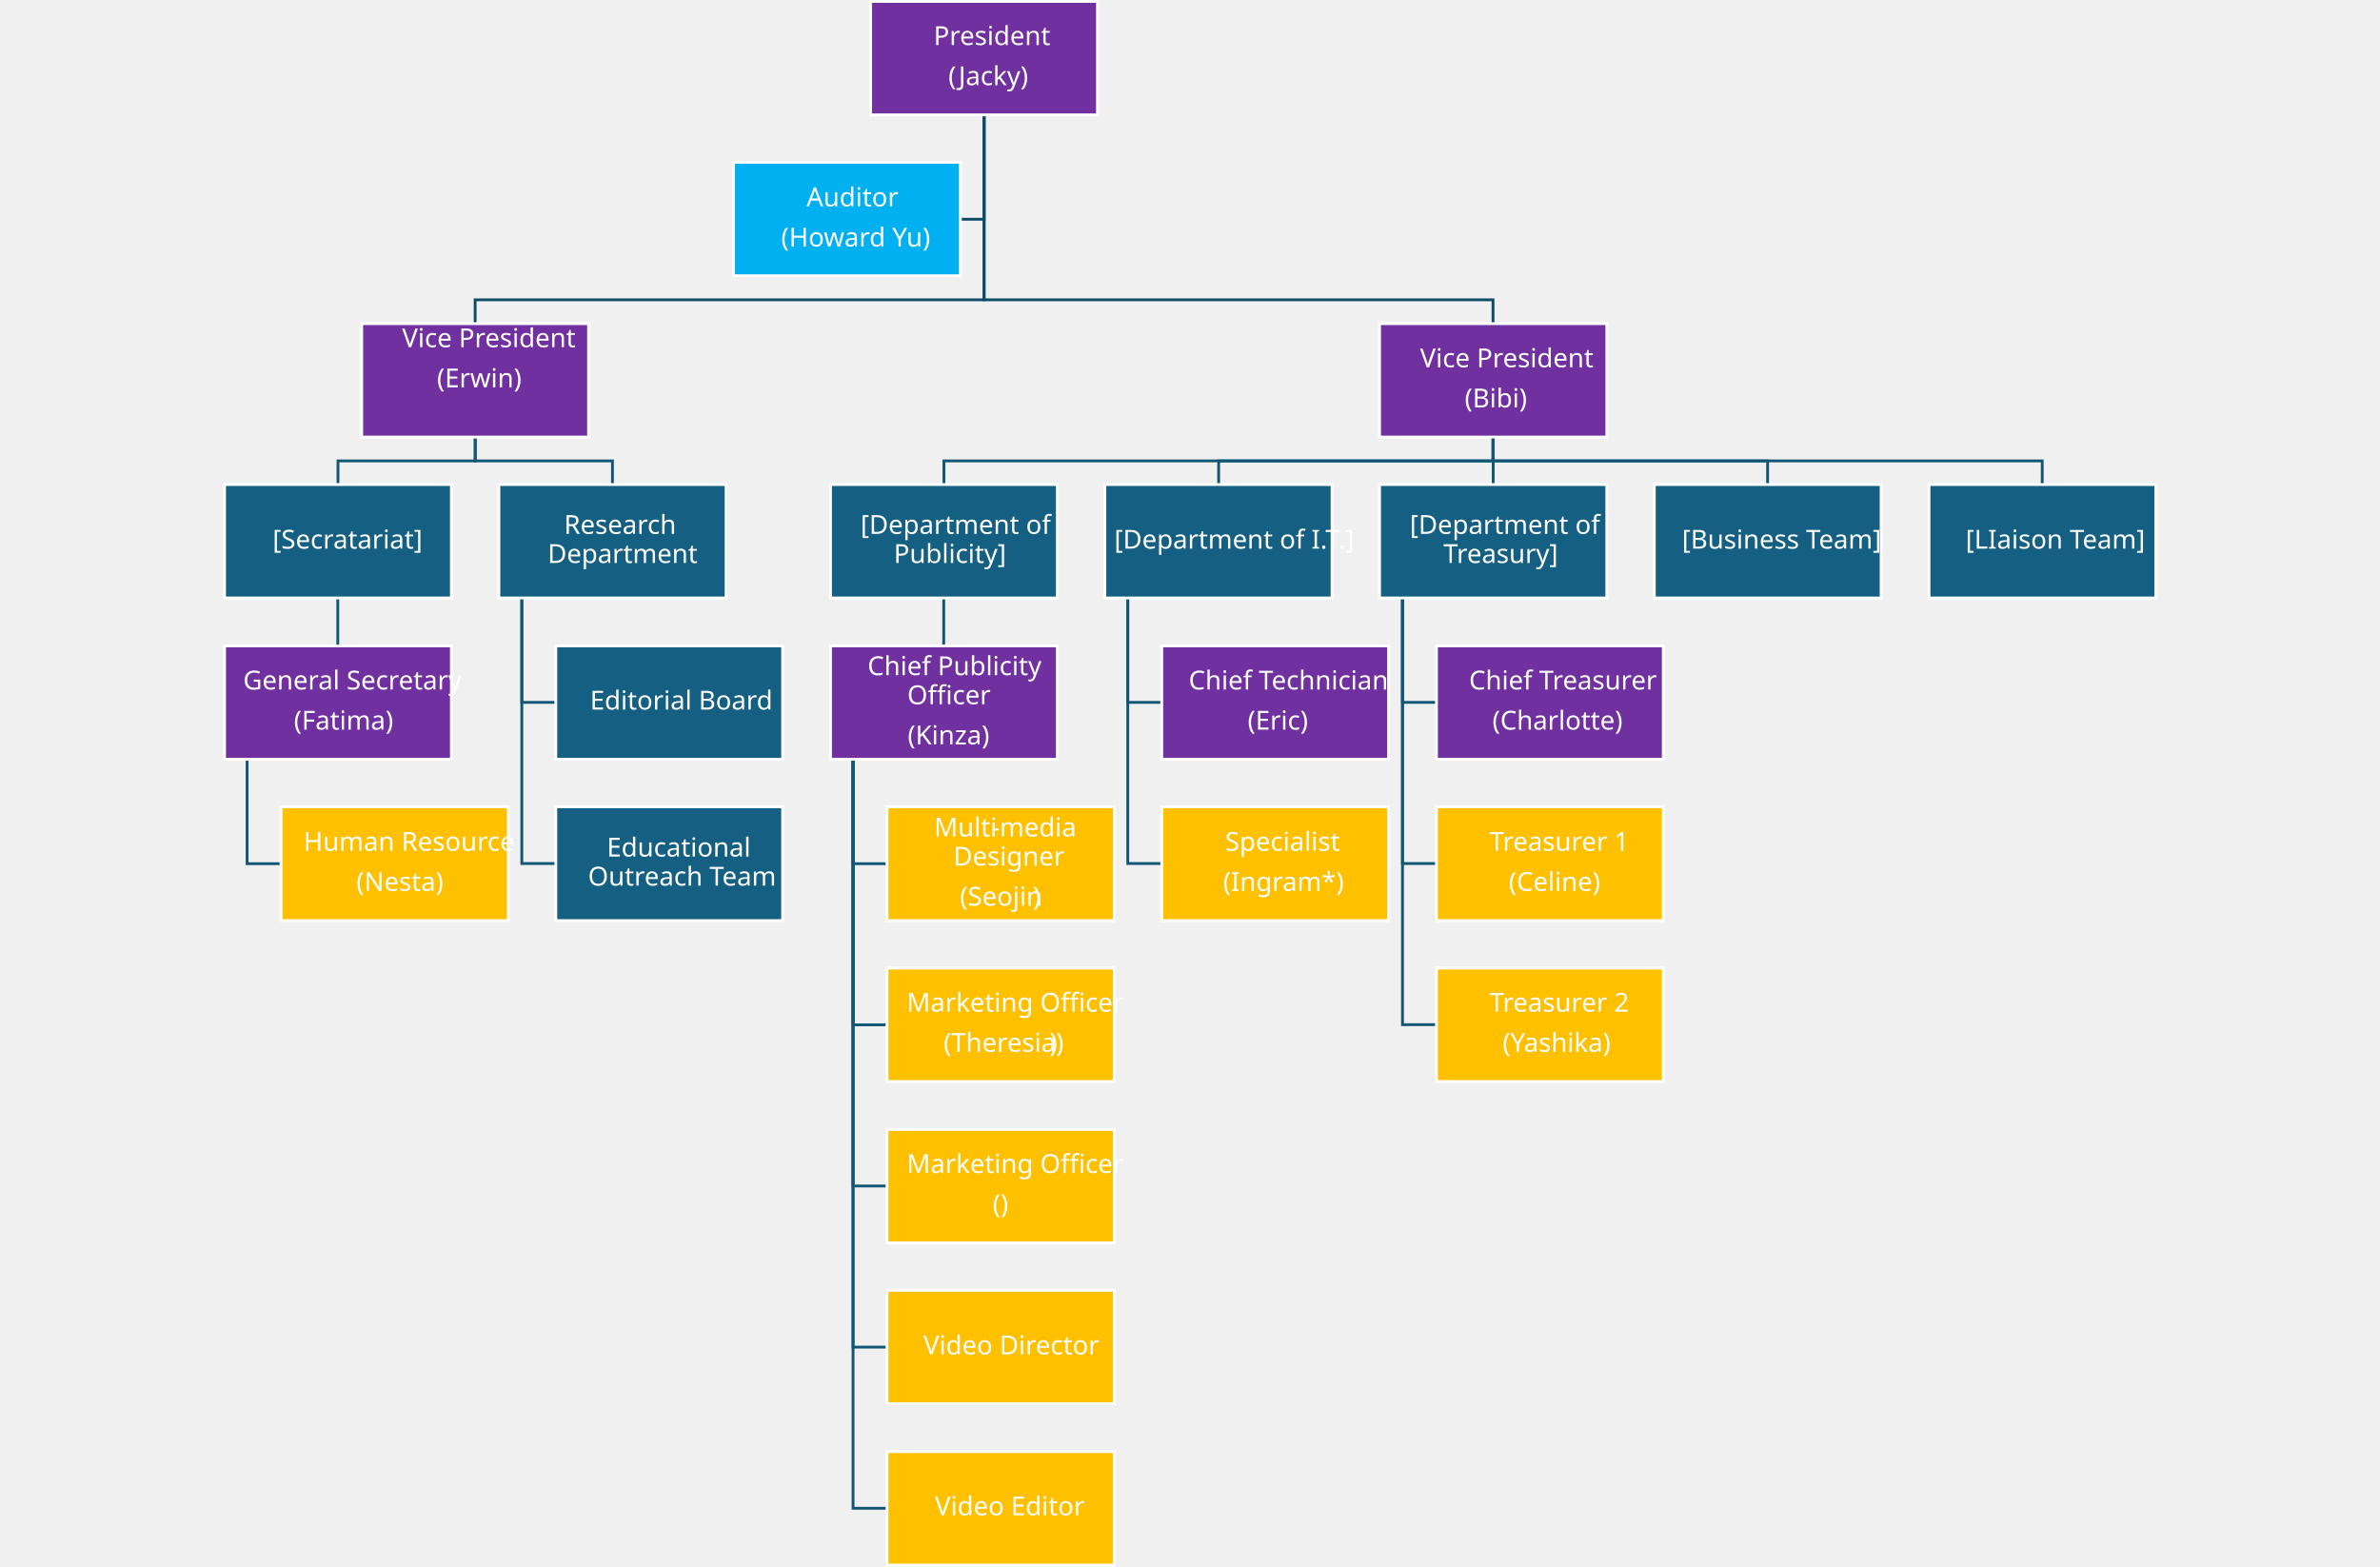
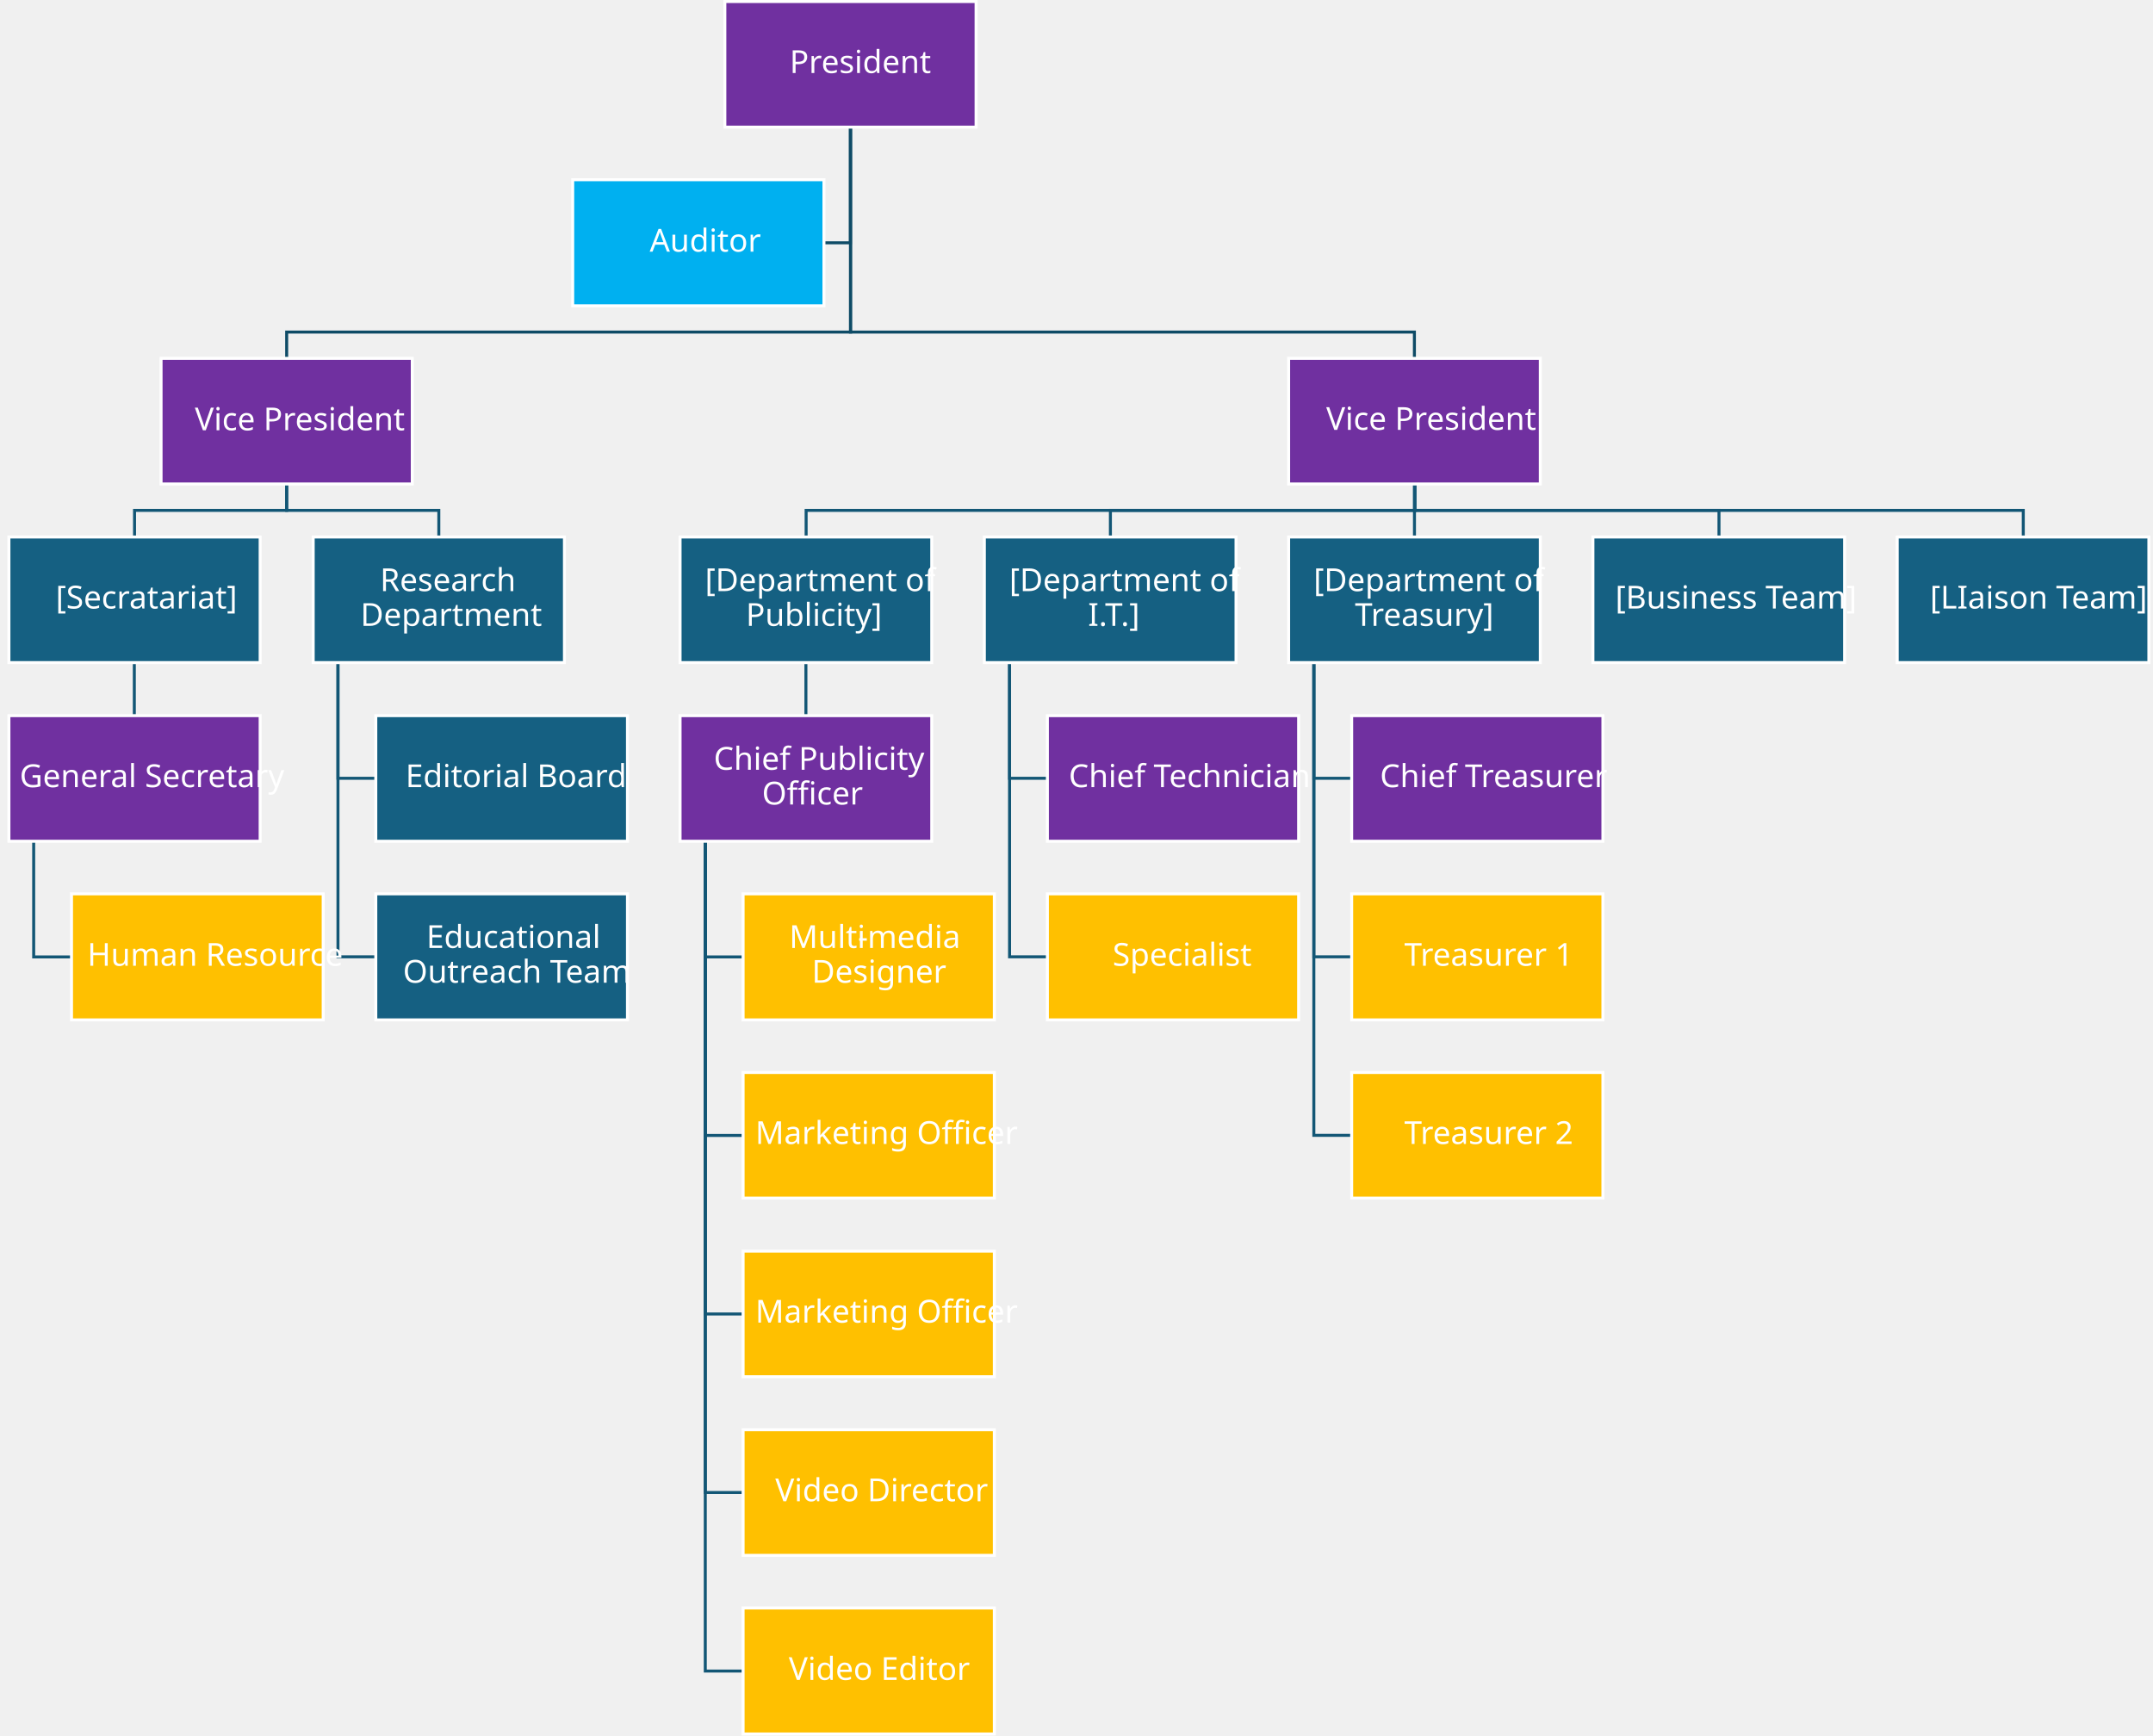
- <svg xmlns="http://www.w3.org/2000/svg" width="5813" height="3826" xml:space="preserve" overflow="hidden">
-   <g transform="translate(-758 -132)">
-     <path d="M3161.71 412.5 3161.71 667.496 3103.5 667.496" stroke="#0E4B66" stroke-width="6.875" stroke-miterlimit="8" fill="none" fill-rule="evenodd" />
-     <path d="M4404.5 1199.5 4404.5 1257.71 5746 1257.71 5746 1315.91" stroke="#125675" stroke-width="6.875" stroke-miterlimit="8" fill="none" fill-rule="evenodd" />
-     <path d="M4404.5 1199.5 4404.5 1257.71 5075.25 1257.71 5075.25 1315.91" stroke="#125675" stroke-width="6.875" stroke-miterlimit="8" fill="none" fill-rule="evenodd" />
-     <path d="M4183.5 1592.5 4183.5 2634.66 4266.65 2634.66" stroke="#125675" stroke-width="6.875" stroke-miterlimit="8" fill="none" fill-rule="evenodd" />
-     <path d="M4183.5 1592.5 4183.5 2241.08 4266.65 2241.08" stroke="#125675" stroke-width="6.875" stroke-miterlimit="8" fill="none" fill-rule="evenodd" />
-     <path d="M4183.5 1592.5 4183.5 1847.5 4266.65 1847.5" stroke="#125675" stroke-width="6.875" stroke-miterlimit="8" fill="none" fill-rule="evenodd" />
-     <path d="M4405 1199.5 4405 1315.91" stroke="#125675" stroke-width="6.875" stroke-miterlimit="8" fill="none" fill-rule="evenodd" />
-     <path d="M3512.5 1592.5 3512.5 2241.08 3595.65 2241.08" stroke="#125675" stroke-width="6.875" stroke-miterlimit="8" fill="none" fill-rule="evenodd" />
-     <path d="M3512.5 1592.5 3512.5 1847.5 3595.65 1847.5" stroke="#125675" stroke-width="6.875" stroke-miterlimit="8" fill="none" fill-rule="evenodd" />
-     <path d="M4405.25 1199.5 4405.25 1257.71 3734.5 1257.71 3734.5 1315.91" stroke="#125675" stroke-width="6.875" stroke-miterlimit="8" fill="none" fill-rule="evenodd" />
-     <path d="M2841.5 1986.5 2841.5 3815.82 2924.65 3815.82" stroke="#125675" stroke-width="6.875" stroke-miterlimit="8" fill="none" fill-rule="evenodd" />
-     <path d="M2841.5 1986.5 2841.5 3422.24 2924.65 3422.24" stroke="#125675" stroke-width="6.875" stroke-miterlimit="8" fill="none" fill-rule="evenodd" />
-     <path d="M2841.5 1986.5 2841.5 3028.66 2924.65 3028.66" stroke="#125675" stroke-width="6.875" stroke-miterlimit="8" fill="none" fill-rule="evenodd" />
-     <path d="M2841.5 1986.5 2841.5 2635.08 2924.65 2635.08" stroke="#125675" stroke-width="6.875" stroke-miterlimit="8" fill="none" fill-rule="evenodd" />
-     <path d="M2841.5 1986.5 2841.5 2241.5 2924.65 2241.5" stroke="#125675" stroke-width="6.875" stroke-miterlimit="8" fill="none" fill-rule="evenodd" />
-     <path d="M3063 1592.5 3063 1708.91" stroke="#125675" stroke-width="6.875" stroke-miterlimit="8" fill="none" fill-rule="evenodd" />
-     <path d="M4405 1199.5 4405 1257.71 3063.5 1257.71 3063.5 1315.91" stroke="#125675" stroke-width="6.875" stroke-miterlimit="8" fill="none" fill-rule="evenodd" />
-     <path d="M3161.5 412.5 3161.5 864.287 4404.61 864.287 4404.61 922.492" stroke="#0E4B66" stroke-width="6.875" stroke-miterlimit="8" fill="none" fill-rule="evenodd" />
-     <path d="M2032.5 1592.5 2032.5 2241.08 2115.65 2241.08" stroke="#125675" stroke-width="6.875" stroke-miterlimit="8" fill="none" fill-rule="evenodd" />
-     <path d="M2032.5 1592.5 2032.5 1847.5 2115.65 1847.5" stroke="#125675" stroke-width="6.875" stroke-miterlimit="8" fill="none" fill-rule="evenodd" />
-     <path d="M1918.5 1199.5 1918.5 1257.71 2253.88 1257.71 2253.88 1315.91" stroke="#125675" stroke-width="6.875" stroke-miterlimit="8" fill="none" fill-rule="evenodd" />
-     <path d="M1361.5 1986.5 1361.5 2241.5 1444.65 2241.5" stroke="#125675" stroke-width="6.875" stroke-miterlimit="8" fill="none" fill-rule="evenodd" />
-     <path d="M1583 1592.5 1583 1708.91" stroke="#125675" stroke-width="6.875" stroke-miterlimit="8" fill="none" fill-rule="evenodd" />
-     <path d="M1918.88 1199.5 1918.88 1257.71 1583.5 1257.71 1583.5 1315.91" stroke="#125675" stroke-width="6.875" stroke-miterlimit="8" fill="none" fill-rule="evenodd" />
-     <path d="M3161.61 412.5 3161.61 864.287 1918.5 864.287 1918.5 922.492" stroke="#0E4B66" stroke-width="6.875" stroke-miterlimit="8" fill="none" fill-rule="evenodd" />
-     <rect x="2884.5" y="135.5" width="554" height="277" stroke="#FFFFFF" stroke-width="6.875" stroke-miterlimit="8" fill="#7030A0" />
-     <text fill="#FFFFFF" font-family="Calibri,Calibri_MSFontService,sans-serif" font-weight="400" font-size="64" transform="matrix(1 0 0 1 3038.28 242)">President </text>
-     <text fill="#FFFFFF" font-family="Calibri,Calibri_MSFontService,sans-serif" font-weight="400" font-size="64" transform="matrix(1 0 0 1 3074.28 340)">(Jacky)</text>
-     <rect x="1641.5" y="922.5" width="554" height="277" stroke="#FFFFFF" stroke-width="6.875" stroke-miterlimit="8" fill="#7030A0" />
-     <text fill="#FFFFFF" font-family="Calibri,Calibri_MSFontService,sans-serif" font-weight="400" font-size="64" transform="matrix(1 0 0 1 1740.18 980)">Vice President </text>
-     <text fill="#FFFFFF" font-family="Calibri,Calibri_MSFontService,sans-serif" font-weight="400" font-size="64" transform="matrix(1 0 0 1 1825.18 1078)">(Erwin)</text>
-     <rect x="1306.5" y="1315.5" width="554" height="277" stroke="#FFFFFF" stroke-width="6.875" stroke-miterlimit="8" fill="#156082" />
-     <text fill="#FFFFFF" font-family="Calibri,Calibri_MSFontService,sans-serif" font-weight="400" font-size="64" transform="matrix(1 0 0 1 1423.8 1472)">[Secratariat]</text>
-     <rect x="1306.5" y="1709.5" width="554" height="277" stroke="#FFFFFF" stroke-width="6.875" stroke-miterlimit="8" fill="#7030A0" />
-     <text fill="#FFFFFF" font-family="Calibri,Calibri_MSFontService,sans-serif" font-weight="400" font-size="64" transform="matrix(1 0 0 1 1351.81 1816)">General Secretary</text>
-     <text fill="#FFFFFF" font-family="Calibri,Calibri_MSFontService,sans-serif" font-weight="400" font-size="64" transform="matrix(1 0 0 1 1475.81 1914)">(Fatima) </text>
-     <rect x="1444.5" y="2102.5" width="555" height="278" stroke="#FFFFFF" stroke-width="6.875" stroke-miterlimit="8" fill="#FFC000" />
-     <text fill="#FFFFFF" font-family="Calibri,Calibri_MSFontService,sans-serif" font-weight="400" font-size="64" transform="matrix(1 0 0 1 1499.38 2210)">Human Resource</text>
-     <text fill="#FFFFFF" font-family="Calibri,Calibri_MSFontService,sans-serif" font-weight="400" font-size="64" transform="matrix(1 0 0 1 1628.38 2308)">(Nesta)</text>
-     <rect x="1976.5" y="1315.5" width="555" height="277" stroke="#FFFFFF" stroke-width="6.875" stroke-miterlimit="8" fill="#156082" />
-     <text fill="#FFFFFF" font-family="Calibri,Calibri_MSFontService,sans-serif" font-weight="400" font-size="64" transform="matrix(1 0 0 1 2135.55 1436)">Research </text>
-     <text fill="#FFFFFF" font-family="Calibri,Calibri_MSFontService,sans-serif" font-weight="400" font-size="64" transform="matrix(1 0 0 1 2095.55 1507)">Department</text>
-     <rect x="2115.5" y="1709.5" width="554" height="277" stroke="#FFFFFF" stroke-width="6.875" stroke-miterlimit="8" fill="#156082" />
-     <text fill="#FFFFFF" font-family="Calibri,Calibri_MSFontService,sans-serif" font-weight="400" font-size="64" transform="matrix(1 0 0 1 2199.14 1865)">Editorial Board</text>
-     <rect x="2115.5" y="2102.5" width="554" height="278" stroke="#FFFFFF" stroke-width="6.875" stroke-miterlimit="8" fill="#156082" />
-     <text fill="#FFFFFF" font-family="Calibri,Calibri_MSFontService,sans-serif" font-weight="400" font-size="64" transform="matrix(1 0 0 1 2240.14 2224)">Educational </text>
-     <text fill="#FFFFFF" font-family="Calibri,Calibri_MSFontService,sans-serif" font-weight="400" font-size="64" transform="matrix(1 0 0 1 2194.14 2295)">Outreach Team</text>
-     <rect x="4127.5" y="922.5" width="555" height="277" stroke="#FFFFFF" stroke-width="6.875" stroke-miterlimit="8" fill="#7030A0" />
-     <text fill="#FFFFFF" font-family="Calibri,Calibri_MSFontService,sans-serif" font-weight="400" font-size="64" transform="matrix(1 0 0 1 4226.4 1029)">Vice President </text>
-     <text fill="#FFFFFF" font-family="Calibri,Calibri_MSFontService,sans-serif" font-weight="400" font-size="64" transform="matrix(1 0 0 1 4335.4 1127)">(Bibi)</text>
-     <rect x="2786.5" y="1315.5" width="554" height="277" stroke="#FFFFFF" stroke-width="6.875" stroke-miterlimit="8" fill="#156082" />
-     <text fill="#FFFFFF" font-family="Calibri,Calibri_MSFontService,sans-serif" font-weight="400" font-size="64" transform="matrix(1 0 0 1 2859.9 1436)">[Department of  </text>
-     <text fill="#FFFFFF" font-family="Calibri,Calibri_MSFontService,sans-serif" font-weight="400" font-size="64" transform="matrix(1 0 0 1 2940.9 1507)">Publicity]</text>
-     <rect x="2786.5" y="1709.5" width="554" height="277" stroke="#FFFFFF" stroke-width="6.875" stroke-miterlimit="8" fill="#7030A0" />
-     <text fill="#FFFFFF" font-family="Calibri,Calibri_MSFontService,sans-serif" font-weight="400" font-size="64" transform="matrix(1 0 0 1 2876.9 1781)">Chief Publicity </text>
-     <text fill="#FFFFFF" font-family="Calibri,Calibri_MSFontService,sans-serif" font-weight="400" font-size="64" transform="matrix(1 0 0 1 2973.9 1852)">Officer</text>
-     <text fill="#FFFFFF" font-family="Calibri,Calibri_MSFontService,sans-serif" font-weight="400" font-size="64" transform="matrix(1 0 0 1 2974.9 1950)">(</text>
-     <text fill="#FFFFFF" font-family="Calibri,Calibri_MSFontService,sans-serif" font-weight="400" font-size="64" transform="matrix(1 0 0 1 2993.9 1950)">Kinza)</text>
-     <rect x="2924.5" y="2102.5" width="555" height="278" stroke="#FFFFFF" stroke-width="6.875" stroke-miterlimit="8" fill="#FFC000" />
-     <text fill="#FFFFFF" font-family="Calibri,Calibri_MSFontService,sans-serif" font-weight="400" font-size="64" transform="matrix(1 0 0 1 3039.47 2175)">Multi</text>
-     <text fill="#FFFFFF" font-family="Calibri,Calibri_MSFontService,sans-serif" font-weight="400" font-size="64" transform="matrix(1 0 0 1 3179.47 2175)">-</text>
-     <text fill="#FFFFFF" font-family="Calibri,Calibri_MSFontService,sans-serif" font-weight="400" font-size="64" transform="matrix(1 0 0 1 3199.47 2175)">media </text>
-     <text fill="#FFFFFF" font-family="Calibri,Calibri_MSFontService,sans-serif" font-weight="400" font-size="64" transform="matrix(1 0 0 1 3086.47 2246)">Designer</text>
-     <text fill="#FFFFFF" font-family="Calibri,Calibri_MSFontService,sans-serif" font-weight="400" font-size="64" transform="matrix(1 0 0 1 3102.47 2344)">(Seojin</text>
-     <text fill="#FFFFFF" font-family="Calibri,Calibri_MSFontService,sans-serif" font-weight="400" font-size="64" transform="matrix(1 0 0 1 3280.47 2344)">)</text>
-     <rect x="2924.5" y="2496.5" width="555" height="277" stroke="#FFFFFF" stroke-width="6.875" stroke-miterlimit="8" fill="#FFC000" />
-     <text fill="#FFFFFF" font-family="Calibri,Calibri_MSFontService,sans-serif" font-weight="400" font-size="64" transform="matrix(1 0 0 1 2972.48 2603)">Marketing Officer</text>
-     <text fill="#FFFFFF" font-family="Calibri,Calibri_MSFontService,sans-serif" font-weight="400" font-size="64" transform="matrix(1 0 0 1 3062.48 2701)">(</text>
-     <text fill="#FFFFFF" font-family="Calibri,Calibri_MSFontService,sans-serif" font-weight="400" font-size="64" transform="matrix(1 0 0 1 3081.48 2701)">Theresia)</text>
-     <text fill="#FFFFFF" font-family="Calibri,Calibri_MSFontService,sans-serif" font-weight="400" font-size="64" transform="matrix(1 0 0 1 3321.48 2701)">)</text>
-     <rect x="2924.5" y="2890.5" width="555" height="277" stroke="#FFFFFF" stroke-width="6.875" stroke-miterlimit="8" fill="#FFC000" />
-     <text fill="#FFFFFF" font-family="Calibri,Calibri_MSFontService,sans-serif" font-weight="400" font-size="64" transform="matrix(1 0 0 1 2972.48 2997)">Marketing Officer </text>
-     <text fill="#FFFFFF" font-family="Calibri,Calibri_MSFontService,sans-serif" font-weight="400" font-size="64" transform="matrix(1 0 0 1 3182.48 3095)">()</text>
-     <rect x="2924.5" y="3283.5" width="555" height="277" stroke="#FFFFFF" stroke-width="6.875" stroke-miterlimit="8" fill="#FFC000" />
-     <text fill="#FFFFFF" font-family="Calibri,Calibri_MSFontService,sans-serif" font-weight="400" font-size="64" transform="matrix(1 0 0 1 3013.48 3440)">Video Director</text>
-     <rect x="2924.5" y="3677.5" width="555" height="277" stroke="#FFFFFF" stroke-width="6.875" stroke-miterlimit="8" fill="#FFC000" />
-     <text fill="#FFFFFF" font-family="Calibri,Calibri_MSFontService,sans-serif" font-weight="400" font-size="64" transform="matrix(1 0 0 1 3041.48 3833)">Video Editor</text>
-     <rect x="3456.5" y="1315.5" width="555" height="277" stroke="#FFFFFF" stroke-width="6.875" stroke-miterlimit="8" fill="#156082" />
-     <text fill="#FFFFFF" font-family="Calibri,Calibri_MSFontService,sans-serif" font-weight="400" font-size="64" transform="matrix(1 0 0 1 3479.65 1472)">[Department of I.T.]</text>
-     <rect x="3595.5" y="1709.5" width="554" height="277" stroke="#FFFFFF" stroke-width="6.875" stroke-miterlimit="8" fill="#7030A0" />
-     <text fill="#FFFFFF" font-family="Calibri,Calibri_MSFontService,sans-serif" font-weight="400" font-size="64" transform="matrix(1 0 0 1 3661.23 1816)">Chief Technician</text>
-     <text fill="#FFFFFF" font-family="Calibri,Calibri_MSFontService,sans-serif" font-weight="400" font-size="64" transform="matrix(1 0 0 1 3805.23 1914)">(Eric)</text>
-     <rect x="3595.5" y="2102.5" width="554" height="278" stroke="#FFFFFF" stroke-width="6.875" stroke-miterlimit="8" fill="#FFC000" />
-     <text fill="#FFFFFF" font-family="Calibri,Calibri_MSFontService,sans-serif" font-weight="400" font-size="64" transform="matrix(1 0 0 1 3750.23 2210)">Specialist</text>
-     <text fill="#FFFFFF" font-family="Calibri,Calibri_MSFontService,sans-serif" font-weight="400" font-size="64" transform="matrix(1 0 0 1 3745.23 2308)">(Ingram*)</text>
-     <rect x="4127.5" y="1315.5" width="555" height="277" stroke="#FFFFFF" stroke-width="6.875" stroke-miterlimit="8" fill="#156082" />
-     <text fill="#FFFFFF" font-family="Calibri,Calibri_MSFontService,sans-serif" font-weight="400" font-size="64" transform="matrix(1 0 0 1 4201.4 1436)">[Department of </text>
-     <text fill="#FFFFFF" font-family="Calibri,Calibri_MSFontService,sans-serif" font-weight="400" font-size="64" transform="matrix(1 0 0 1 4283.4 1507)">Treasury]</text>
-     <rect x="4266.5" y="1709.5" width="554" height="277" stroke="#FFFFFF" stroke-width="6.875" stroke-miterlimit="8" fill="#7030A0" />
-     <text fill="#FFFFFF" font-family="Calibri,Calibri_MSFontService,sans-serif" font-weight="400" font-size="64" transform="matrix(1 0 0 1 4345.97 1816)">Chief Treasurer </text>
-     <text fill="#FFFFFF" font-family="Calibri,Calibri_MSFontService,sans-serif" font-weight="400" font-size="64" transform="matrix(1 0 0 1 4402.97 1914)">(Charlotte)</text>
-     <rect x="4266.5" y="2102.5" width="554" height="278" stroke="#FFFFFF" stroke-width="6.875" stroke-miterlimit="8" fill="#FFC000" />
-     <text fill="#FFFFFF" font-family="Calibri,Calibri_MSFontService,sans-serif" font-weight="400" font-size="64" transform="matrix(1 0 0 1 4395.97 2210)">Treasurer 1</text>
-     <text fill="#FFFFFF" font-family="Calibri,Calibri_MSFontService,sans-serif" font-weight="400" font-size="64" transform="matrix(1 0 0 1 4442.97 2308)">(Celine) </text>
-     <rect x="4266.5" y="2496.5" width="554" height="277" stroke="#FFFFFF" stroke-width="6.875" stroke-miterlimit="8" fill="#FFC000" />
-     <text fill="#FFFFFF" font-family="Calibri,Calibri_MSFontService,sans-serif" font-weight="400" font-size="64" transform="matrix(1 0 0 1 4395.97 2603)">Treasurer 2</text>
-     <text fill="#FFFFFF" font-family="Calibri,Calibri_MSFontService,sans-serif" font-weight="400" font-size="64" transform="matrix(1 0 0 1 4427.97 2701)">(</text>
-     <text fill="#FFFFFF" font-family="Calibri,Calibri_MSFontService,sans-serif" font-weight="400" font-size="64" transform="matrix(1 0 0 1 4446.97 2701)">Yashika)</text>
-     <rect x="4798.5" y="1315.5" width="554" height="277" stroke="#FFFFFF" stroke-width="6.875" stroke-miterlimit="8" fill="#156082" />
-     <text fill="#FFFFFF" font-family="Calibri,Calibri_MSFontService,sans-serif" font-weight="400" font-size="64" transform="matrix(1 0 0 1 4866.14 1472)">[Business Team]</text>
-     <rect x="5469.5" y="1315.5" width="554" height="277" stroke="#FFFFFF" stroke-width="6.875" stroke-miterlimit="8" fill="#156082" />
-     <text fill="#FFFFFF" font-family="Calibri,Calibri_MSFontService,sans-serif" font-weight="400" font-size="64" transform="matrix(1 0 0 1 5558.9 1472)">[LIaison Team]</text>
-     <rect x="2549.5" y="528.5" width="554" height="277" stroke="#FFFFFF" stroke-width="6.875" stroke-miterlimit="8" fill="#00B0F0" />
-     <text fill="#FFFFFF" font-family="Calibri,Calibri_MSFontService,sans-serif" font-weight="400" font-size="64" transform="matrix(1 0 0 1 2727.9 636)">Auditor</text>
-     <text fill="#FFFFFF" font-family="Calibri,Calibri_MSFontService,sans-serif" font-weight="400" font-size="64" transform="matrix(1 0 0 1 2665.9 734)">(Howard Yu)</text>
+ <svg xmlns="http://www.w3.org/2000/svg" width="4953" height="3993" xml:space="preserve" overflow="hidden">
+   <g transform="translate(-528 -137)">
+     <path d="M2484.25 429.5 2484.25 695.625 2423.5 695.625" stroke="#0E4B66" stroke-width="6.875" stroke-miterlimit="8" fill="none" fill-rule="evenodd" />
+     <path d="M3782.5 1250.5 3782.5 1311.25 5182.55 1311.25 5182.55 1371.99" stroke="#125675" stroke-width="6.875" stroke-miterlimit="8" fill="none" fill-rule="evenodd" />
+     <path d="M3782.5 1250.5 3782.5 1311.25 4482.53 1311.25 4482.53 1371.99" stroke="#125675" stroke-width="6.875" stroke-miterlimit="8" fill="none" fill-rule="evenodd" />
+     <path d="M3550.5 1661.5 3550.5 2749.14 3637.28 2749.14" stroke="#125675" stroke-width="6.875" stroke-miterlimit="8" fill="none" fill-rule="evenodd" />
+     <path d="M3550.5 1661.5 3550.5 2338.38 3637.28 2338.38" stroke="#125675" stroke-width="6.875" stroke-miterlimit="8" fill="none" fill-rule="evenodd" />
+     <path d="M3550.5 1661.5 3550.5 1927.63 3637.28 1927.63" stroke="#125675" stroke-width="6.875" stroke-miterlimit="8" fill="none" fill-rule="evenodd" />
+     <path d="M3782 1250.5 3782 1371.99" stroke="#125675" stroke-width="6.875" stroke-miterlimit="8" fill="none" fill-rule="evenodd" />
+     <path d="M2850.5 1661.5 2850.5 2338.38 2937.28 2338.38" stroke="#125675" stroke-width="6.875" stroke-miterlimit="8" fill="none" fill-rule="evenodd" />
+     <path d="M2850.5 1661.5 2850.5 1927.63 2937.28 1927.63" stroke="#125675" stroke-width="6.875" stroke-miterlimit="8" fill="none" fill-rule="evenodd" />
+     <path d="M3782.53 1250.5 3782.53 1311.25 3082.5 1311.25 3082.5 1371.99" stroke="#125675" stroke-width="6.875" stroke-miterlimit="8" fill="none" fill-rule="evenodd" />
+     <path d="M2150.5 2072.5 2150.5 3981.66 2237.28 3981.66" stroke="#125675" stroke-width="6.875" stroke-miterlimit="8" fill="none" fill-rule="evenodd" />
+     <path d="M2150.5 2072.5 2150.5 3570.9 2237.28 3570.9" stroke="#125675" stroke-width="6.875" stroke-miterlimit="8" fill="none" fill-rule="evenodd" />
+     <path d="M2150.5 2072.5 2150.5 3160.14 2237.28 3160.14" stroke="#125675" stroke-width="6.875" stroke-miterlimit="8" fill="none" fill-rule="evenodd" />
+     <path d="M2150.5 2072.5 2150.5 2749.38 2237.28 2749.38" stroke="#125675" stroke-width="6.875" stroke-miterlimit="8" fill="none" fill-rule="evenodd" />
+     <path d="M2150.5 2072.5 2150.5 2338.63 2237.28 2338.63" stroke="#125675" stroke-width="6.875" stroke-miterlimit="8" fill="none" fill-rule="evenodd" />
+     <path d="M2382 1661.5 2382 1782.99" stroke="#125675" stroke-width="6.875" stroke-miterlimit="8" fill="none" fill-rule="evenodd" />
+     <path d="M3782.55 1250.5 3782.55 1311.25 2382.5 1311.25 2382.5 1371.99" stroke="#125675" stroke-width="6.875" stroke-miterlimit="8" fill="none" fill-rule="evenodd" />
+     <path d="M2484.5 429.5 2484.5 901.004 3781.86 901.004 3781.86 961.75" stroke="#0E4B66" stroke-width="6.875" stroke-miterlimit="8" fill="none" fill-rule="evenodd" />
+     <path d="M1305.5 1661.5 1305.5 2338.38 1392.28 2338.38" stroke="#125675" stroke-width="6.875" stroke-miterlimit="8" fill="none" fill-rule="evenodd" />
+     <path d="M1305.5 1661.5 1305.5 1927.63 1392.28 1927.63" stroke="#125675" stroke-width="6.875" stroke-miterlimit="8" fill="none" fill-rule="evenodd" />
+     <path d="M1187.5 1250.5 1187.5 1311.25 1537.51 1311.25 1537.51 1371.99" stroke="#125675" stroke-width="6.875" stroke-miterlimit="8" fill="none" fill-rule="evenodd" />
+     <path d="M605.5 2072.5 605.5 2338.63 692.28 2338.63" stroke="#125675" stroke-width="6.875" stroke-miterlimit="8" fill="none" fill-rule="evenodd" />
+     <path d="M837 1661.5 837 1782.99" stroke="#125675" stroke-width="6.875" stroke-miterlimit="8" fill="none" fill-rule="evenodd" />
+     <path d="M1187.51 1250.5 1187.51 1311.25 837.5 1311.25 837.5 1371.99" stroke="#125675" stroke-width="6.875" stroke-miterlimit="8" fill="none" fill-rule="evenodd" />
+     <path d="M2484.86 429.5 2484.86 901.004 1187.5 901.004 1187.5 961.75" stroke="#0E4B66" stroke-width="6.875" stroke-miterlimit="8" fill="none" fill-rule="evenodd" />
+     <rect x="2195.5" y="140.5" width="578" height="289" stroke="#FFFFFF" stroke-width="6.875" stroke-miterlimit="8" fill="#7030A0" />
+     <text fill="#FFFFFF" font-family="Calibri,Calibri_MSFontService,sans-serif" font-weight="400" font-size="73" transform="matrix(1 0 0 1 2344.59 305)">President </text>
+     <rect x="898.5" y="961.5" width="578" height="289" stroke="#FFFFFF" stroke-width="6.875" stroke-miterlimit="8" fill="#7030A0" />
+     <text fill="#FFFFFF" font-family="Calibri,Calibri_MSFontService,sans-serif" font-weight="400" font-size="73" transform="matrix(1 0 0 1 976.229 1127)">Vice President</text>
+     <rect x="548.5" y="1372.5" width="578" height="289" stroke="#FFFFFF" stroke-width="6.875" stroke-miterlimit="8" fill="#156082" />
+     <text fill="#FFFFFF" font-family="Calibri,Calibri_MSFontService,sans-serif" font-weight="400" font-size="73" transform="matrix(1 0 0 1 656.216 1537)">[Secratariat]</text>
+     <rect x="548.5" y="1783.5" width="578" height="289" stroke="#FFFFFF" stroke-width="6.875" stroke-miterlimit="8" fill="#7030A0" />
+     <text fill="#FFFFFF" font-family="Calibri,Calibri_MSFontService,sans-serif" font-weight="400" font-size="73" transform="matrix(1 0 0 1 573.228 1948)">General Secretary</text>
+     <rect x="692.5" y="2193.5" width="579" height="290" stroke="#FFFFFF" stroke-width="6.875" stroke-miterlimit="8" fill="#FFC000" />
+     <text fill="#FFFFFF" font-family="Calibri,Calibri_MSFontService,sans-serif" font-weight="400" font-size="73" transform="matrix(1 0 0 1 728.85 2359)">Human Resource</text>
+     <rect x="1248.5" y="1372.5" width="578" height="289" stroke="#FFFFFF" stroke-width="6.875" stroke-miterlimit="8" fill="#156082" />
+     <text fill="#FFFFFF" font-family="Calibri,Calibri_MSFontService,sans-serif" font-weight="400" font-size="73" transform="matrix(1 0 0 1 1402.25 1497)">Research </text>
+     <text fill="#FFFFFF" font-family="Calibri,Calibri_MSFontService,sans-serif" font-weight="400" font-size="73" transform="matrix(1 0 0 1 1357.25 1577)">Department</text>
+     <rect x="1392.5" y="1783.5" width="579" height="289" stroke="#FFFFFF" stroke-width="6.875" stroke-miterlimit="8" fill="#156082" />
+     <text fill="#FFFFFF" font-family="Calibri,Calibri_MSFontService,sans-serif" font-weight="400" font-size="73" transform="matrix(1 0 0 1 1460.88 1948)">Editorial Board</text>
+     <rect x="1392.5" y="2193.5" width="579" height="290" stroke="#FFFFFF" stroke-width="6.875" stroke-miterlimit="8" fill="#156082" />
+     <text fill="#FFFFFF" font-family="Calibri,Calibri_MSFontService,sans-serif" font-weight="400" font-size="73" transform="matrix(1 0 0 1 1508.89 2318)">Educational </text>
+     <text fill="#FFFFFF" font-family="Calibri,Calibri_MSFontService,sans-serif" font-weight="400" font-size="73" transform="matrix(1 0 0 1 1454.89 2398)">Outreach Team</text>
+     <rect x="3492.5" y="961.5" width="579" height="289" stroke="#FFFFFF" stroke-width="6.875" stroke-miterlimit="8" fill="#7030A0" />
+     <text fill="#FFFFFF" font-family="Calibri,Calibri_MSFontService,sans-serif" font-weight="400" font-size="73" transform="matrix(1 0 0 1 3578.96 1126)">Vice President </text>
+     <rect x="2092.5" y="1372.5" width="579" height="289" stroke="#FFFFFF" stroke-width="6.875" stroke-miterlimit="8" fill="#156082" />
+     <text fill="#FFFFFF" font-family="Calibri,Calibri_MSFontService,sans-serif" font-weight="400" font-size="73" transform="matrix(1 0 0 1 2149.9 1497)">[Department of  </text>
+     <text fill="#FFFFFF" font-family="Calibri,Calibri_MSFontService,sans-serif" font-weight="400" font-size="73" transform="matrix(1 0 0 1 2243.9 1577)">Publicity]</text>
+     <rect x="2092.5" y="1783.5" width="579" height="289" stroke="#FFFFFF" stroke-width="6.875" stroke-miterlimit="8" fill="#7030A0" />
+     <text fill="#FFFFFF" font-family="Calibri,Calibri_MSFontService,sans-serif" font-weight="400" font-size="73" transform="matrix(1 0 0 1 2169.9 1908)">Chief Publicity </text>
+     <text fill="#FFFFFF" font-family="Calibri,Calibri_MSFontService,sans-serif" font-weight="400" font-size="73" transform="matrix(1 0 0 1 2280.9 1988)">Officer</text>
+     <rect x="2237.5" y="2193.5" width="578" height="290" stroke="#FFFFFF" stroke-width="6.875" stroke-miterlimit="8" fill="#FFC000" />
+     <text fill="#FFFFFF" font-family="Calibri,Calibri_MSFontService,sans-serif" font-weight="400" font-size="73" transform="matrix(1 0 0 1 2343.53 2318)">Multi</text>
+     <text fill="#FFFFFF" font-family="Calibri,Calibri_MSFontService,sans-serif" font-weight="400" font-size="73" transform="matrix(1 0 0 1 2501.53 2318)">-</text>
+     <text fill="#FFFFFF" font-family="Calibri,Calibri_MSFontService,sans-serif" font-weight="400" font-size="73" transform="matrix(1 0 0 1 2523.53 2318)">media </text>
+     <text fill="#FFFFFF" font-family="Calibri,Calibri_MSFontService,sans-serif" font-weight="400" font-size="73" transform="matrix(1 0 0 1 2395.53 2398)">Designer</text>
+     <rect x="2237.5" y="2604.5" width="578" height="289" stroke="#FFFFFF" stroke-width="6.875" stroke-miterlimit="8" fill="#FFC000" />
+     <text fill="#FFFFFF" font-family="Calibri,Calibri_MSFontService,sans-serif" font-weight="400" font-size="73" transform="matrix(1 0 0 1 2265.53 2769)">Marketing Officer</text>
+     <rect x="2237.5" y="3015.5" width="578" height="289" stroke="#FFFFFF" stroke-width="6.875" stroke-miterlimit="8" fill="#FFC000" />
+     <text fill="#FFFFFF" font-family="Calibri,Calibri_MSFontService,sans-serif" font-weight="400" font-size="73" transform="matrix(1 0 0 1 2265.53 3180)">Marketing Officer </text>
+     <rect x="2237.5" y="3426.5" width="578" height="289" stroke="#FFFFFF" stroke-width="6.875" stroke-miterlimit="8" fill="#FFC000" />
+     <text fill="#FFFFFF" font-family="Calibri,Calibri_MSFontService,sans-serif" font-weight="400" font-size="73" transform="matrix(1 0 0 1 2311.53 3591)">Video Director</text>
+     <rect x="2237.5" y="3836.5" width="578" height="290" stroke="#FFFFFF" stroke-width="6.875" stroke-miterlimit="8" fill="#FFC000" />
+     <text fill="#FFFFFF" font-family="Calibri,Calibri_MSFontService,sans-serif" font-weight="400" font-size="73" transform="matrix(1 0 0 1 2342.55 4002)">Video Editor</text>
+     <rect x="2792.5" y="1372.5" width="579" height="289" stroke="#FFFFFF" stroke-width="6.875" stroke-miterlimit="8" fill="#156082" />
+     <text fill="#FFFFFF" font-family="Calibri,Calibri_MSFontService,sans-serif" font-weight="400" font-size="73" transform="matrix(1 0 0 1 2849.93 1497)">[Department of </text>
+     <text fill="#FFFFFF" font-family="Calibri,Calibri_MSFontService,sans-serif" font-weight="400" font-size="73" transform="matrix(1 0 0 1 3030.93 1577)">I.T.]</text>
+     <rect x="2937.5" y="1783.5" width="578" height="289" stroke="#FFFFFF" stroke-width="6.875" stroke-miterlimit="8" fill="#7030A0" />
+     <text fill="#FFFFFF" font-family="Calibri,Calibri_MSFontService,sans-serif" font-weight="400" font-size="73" transform="matrix(1 0 0 1 2986.57 1948)">Chief Technician</text>
+     <rect x="2937.5" y="2193.5" width="578" height="290" stroke="#FFFFFF" stroke-width="6.875" stroke-miterlimit="8" fill="#FFC000" />
+     <text fill="#FFFFFF" font-family="Calibri,Calibri_MSFontService,sans-serif" font-weight="400" font-size="73" transform="matrix(1 0 0 1 3087.56 2359)">Specialist</text>
+     <rect x="3492.5" y="1372.5" width="579" height="289" stroke="#FFFFFF" stroke-width="6.875" stroke-miterlimit="8" fill="#156082" />
+     <text fill="#FFFFFF" font-family="Calibri,Calibri_MSFontService,sans-serif" font-weight="400" font-size="73" transform="matrix(1 0 0 1 3549.95 1497)">[Department of </text>
+     <text fill="#FFFFFF" font-family="Calibri,Calibri_MSFontService,sans-serif" font-weight="400" font-size="73" transform="matrix(1 0 0 1 3644.95 1577)">Treasury]</text>
+     <rect x="3637.5" y="1783.5" width="578" height="289" stroke="#FFFFFF" stroke-width="6.875" stroke-miterlimit="8" fill="#7030A0" />
+     <text fill="#FFFFFF" font-family="Calibri,Calibri_MSFontService,sans-serif" font-weight="400" font-size="73" transform="matrix(1 0 0 1 3702.6 1948)">Chief Treasurer </text>
+     <rect x="3637.5" y="2193.5" width="578" height="290" stroke="#FFFFFF" stroke-width="6.875" stroke-miterlimit="8" fill="#FFC000" />
+     <text fill="#FFFFFF" font-family="Calibri,Calibri_MSFontService,sans-serif" font-weight="400" font-size="73" transform="matrix(1 0 0 1 3758.6 2359)">Treasurer 1</text>
+     <rect x="3637.5" y="2604.5" width="578" height="289" stroke="#FFFFFF" stroke-width="6.875" stroke-miterlimit="8" fill="#FFC000" />
+     <text fill="#FFFFFF" font-family="Calibri,Calibri_MSFontService,sans-serif" font-weight="400" font-size="73" transform="matrix(1 0 0 1 3758.6 2769)">Treasurer 2</text>
+     <rect x="4192.5" y="1372.5" width="579" height="289" stroke="#FFFFFF" stroke-width="6.875" stroke-miterlimit="8" fill="#156082" />
+     <text fill="#FFFFFF" font-family="Calibri,Calibri_MSFontService,sans-serif" font-weight="400" font-size="73" transform="matrix(1 0 0 1 4243.99 1537)">[Business Team]</text>
+     <rect x="4892.5" y="1372.5" width="579" height="289" stroke="#FFFFFF" stroke-width="6.875" stroke-miterlimit="8" fill="#156082" />
+     <text fill="#FFFFFF" font-family="Calibri,Calibri_MSFontService,sans-serif" font-weight="400" font-size="73" transform="matrix(1 0 0 1 4968.01 1537)">[LIaison Team]</text>
+     <rect x="1845.5" y="550.5" width="578" height="290" stroke="#FFFFFF" stroke-width="6.875" stroke-miterlimit="8" fill="#00B0F0" />
+     <text fill="#FFFFFF" font-family="Calibri,Calibri_MSFontService,sans-serif" font-weight="400" font-size="73" transform="matrix(1 0 0 1 2022.58 716)">Auditor</text>
  </g>
</svg>
